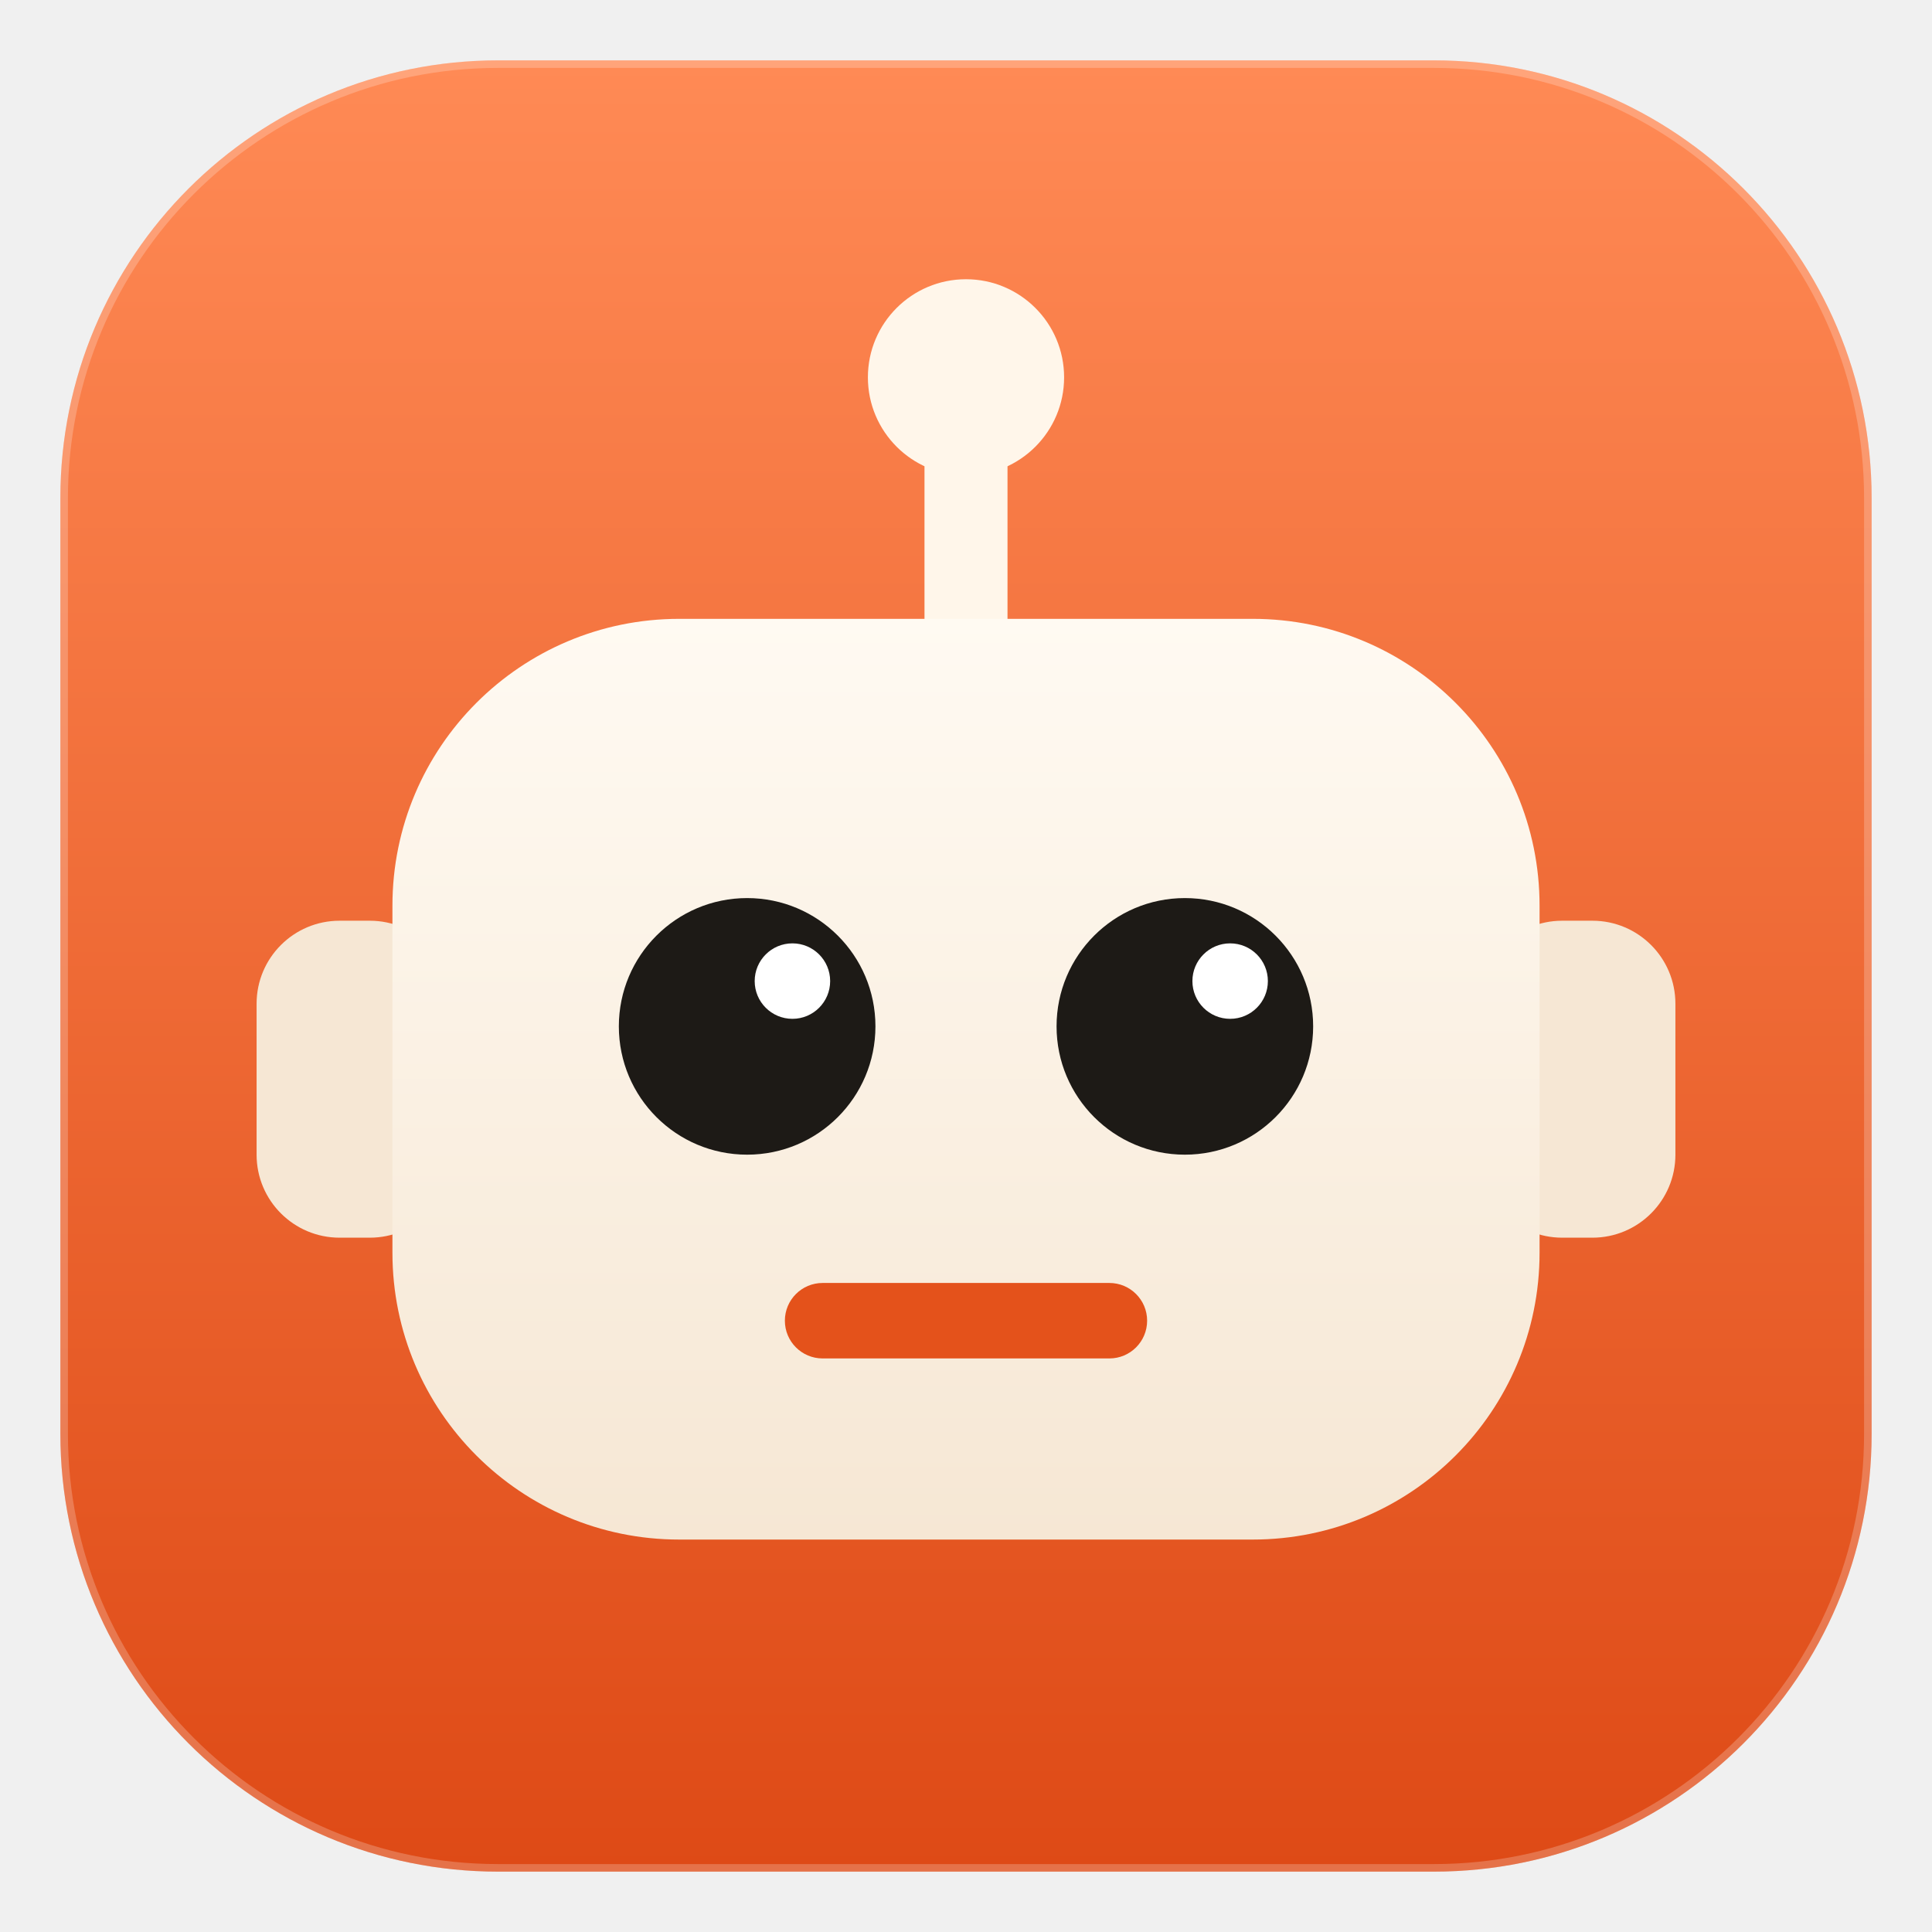
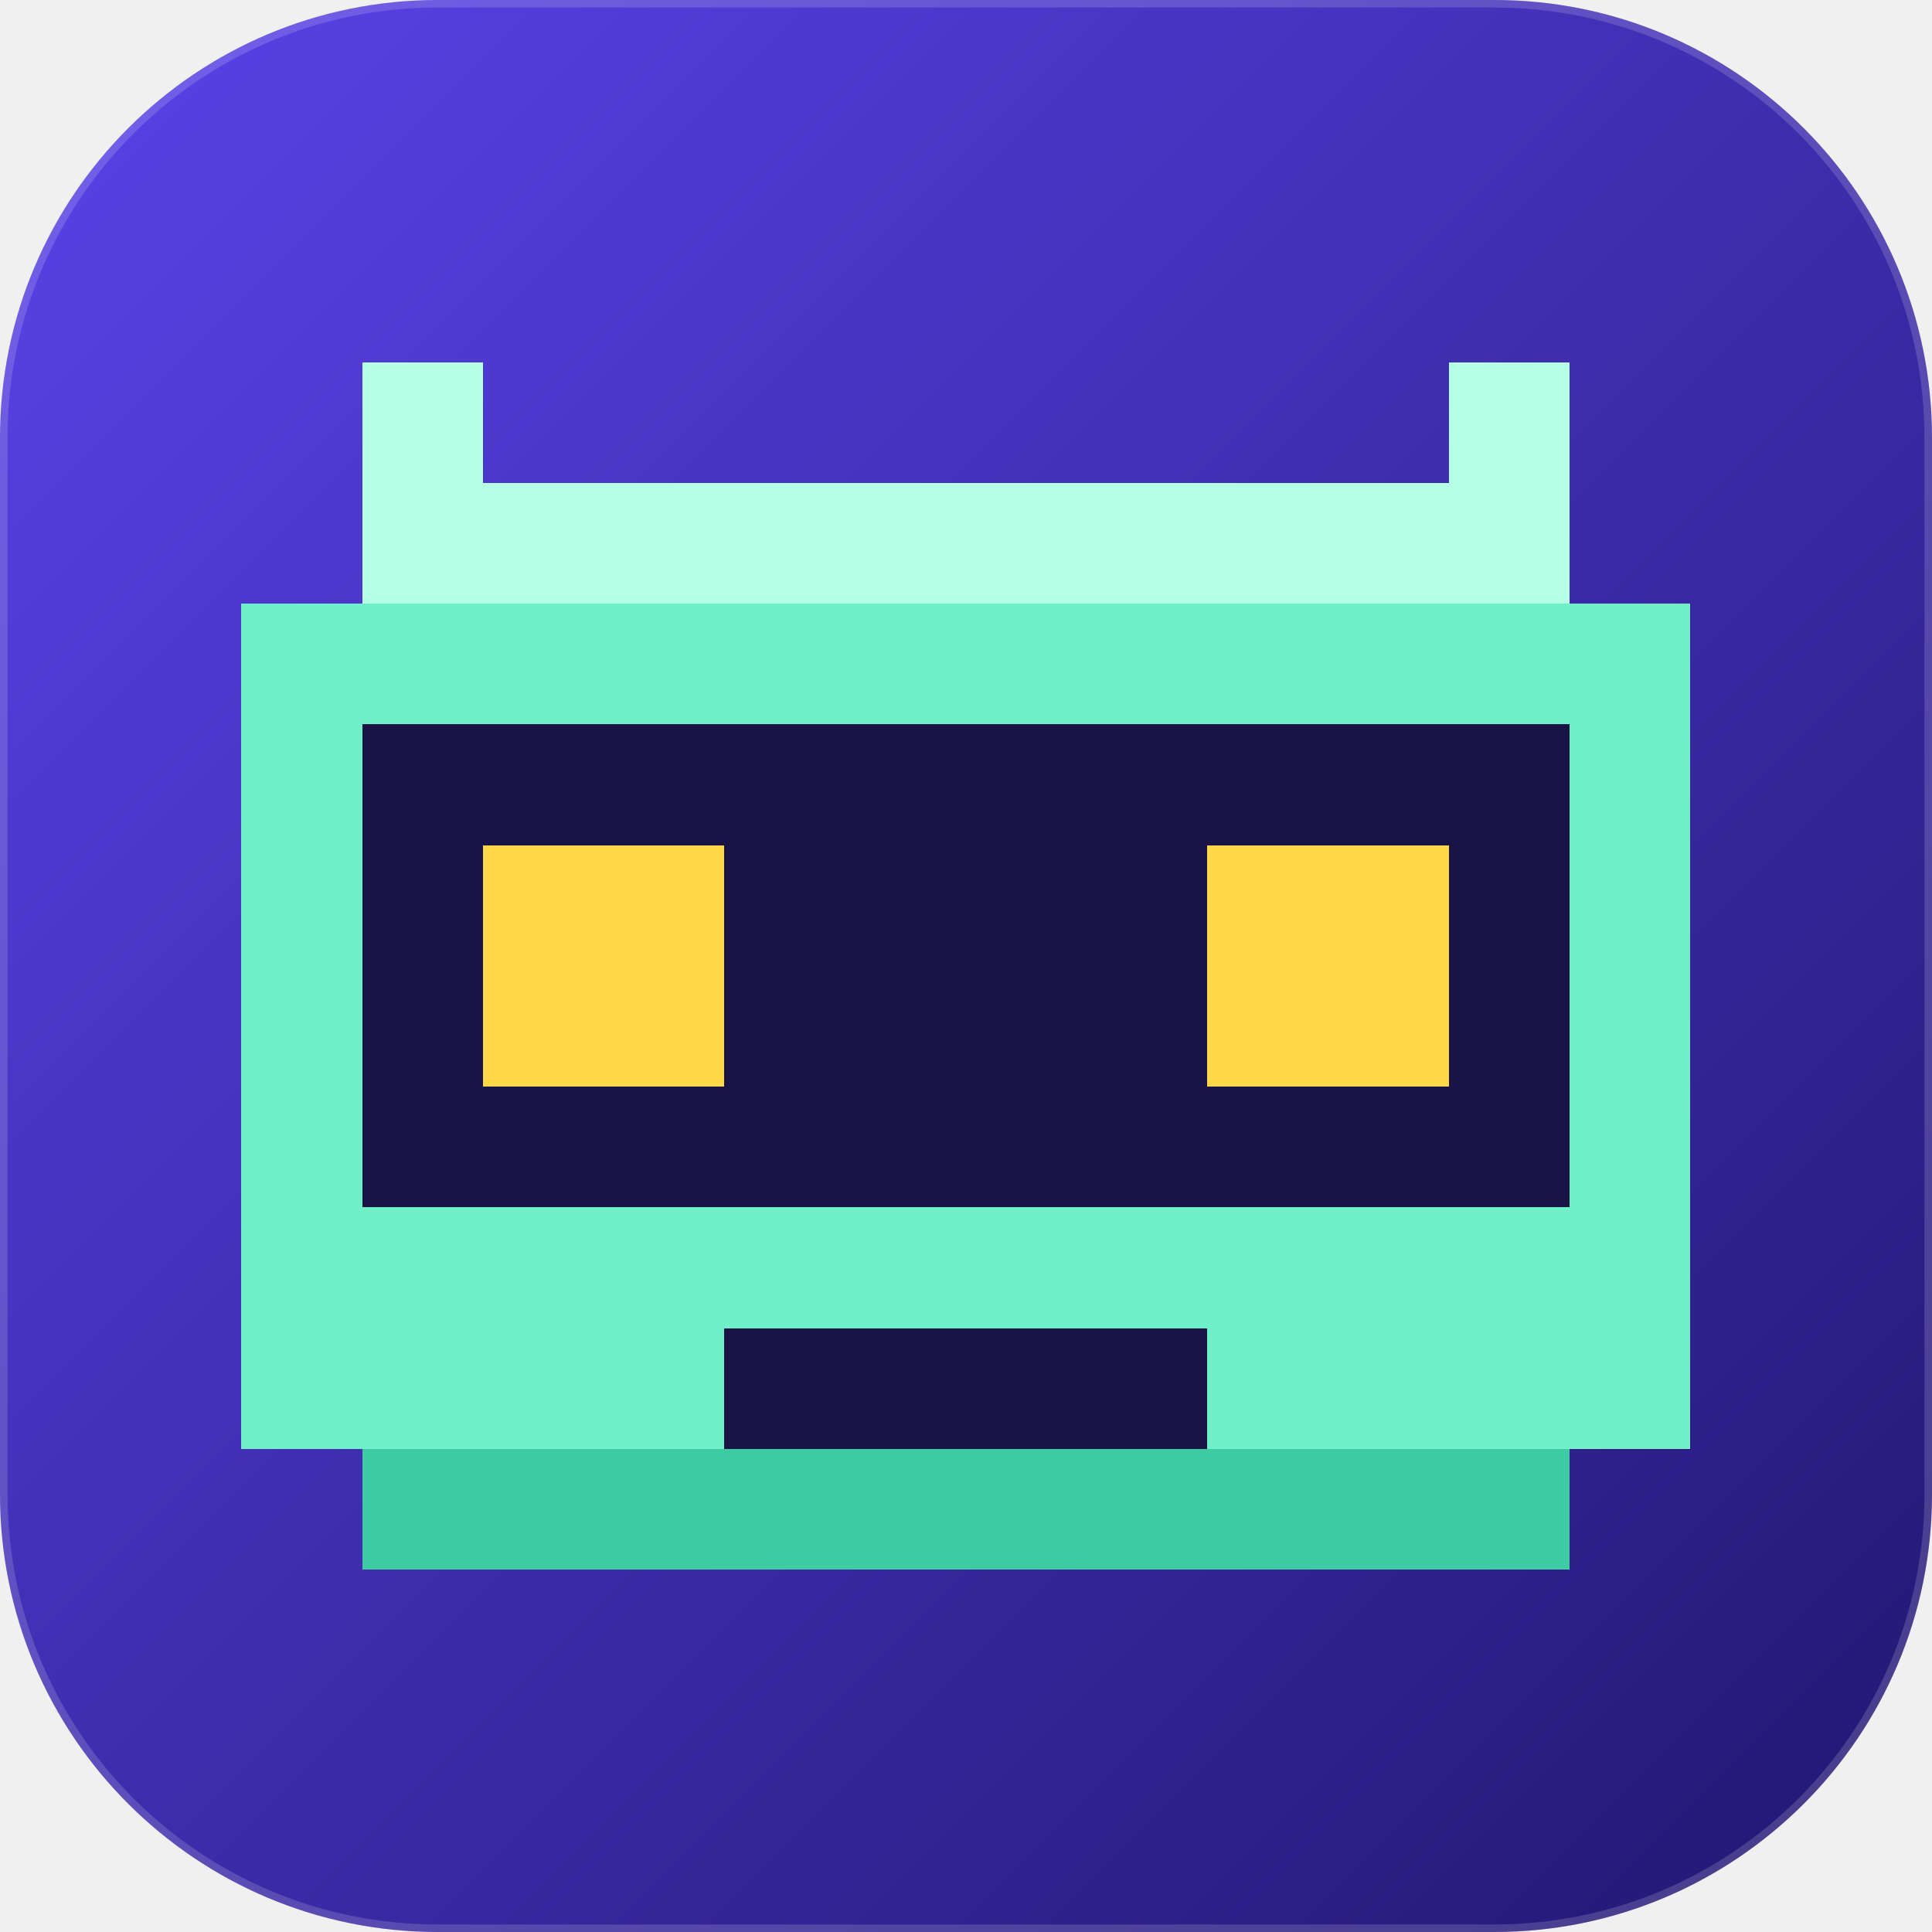
<svg xmlns="http://www.w3.org/2000/svg" viewBox="0 0 256 256">
  <defs>
-     <linearGradient id="zemin" x1="0" y1="0" x2="0" y2="1">
-       <stop offset="0" stop-color="#ff8a55" />
-       <stop offset="1" stop-color="#de4a16" />
-     </linearGradient>
-     <linearGradient id="kafa" x1="0" y1="0" x2="0" y2="1">
-       <stop offset="0" stop-color="#fffaf2" />
-       <stop offset="1" stop-color="#f6e7d4" />
+     <linearGradient id="zemin" x1="0" y1="0" x2="1" y2="1">
+       <stop offset="0" stop-color="#5a43ea" />
+       <stop offset="1" stop-color="#231670" />
    </linearGradient>
  </defs>
-   <rect x="8" y="8" width="240" height="240" rx="58" fill="url(#zemin)" />
-   <rect x="8.5" y="8.5" width="239" height="239" rx="57.5" fill="none" stroke="#fff" stroke-opacity=".22" />
-   <path d="M128 84V60" stroke="#fff6ea" stroke-width="11" stroke-linecap="round" />
-   <circle cx="128" cy="50" r="13" fill="#fff6ea" />
-   <rect x="34" y="122" width="26" height="42" rx="11" fill="#f6e7d4" />
-   <rect x="196" y="122" width="26" height="42" rx="11" fill="#f6e7d4" />
-   <rect x="52" y="82" width="152" height="122" rx="38" fill="url(#kafa)" />
-   <g class="gozler" fill="#1d1a16">
-     <circle cx="99" cy="136" r="17" />
-     <circle cx="157" cy="136" r="17" />
+   <rect width="256" height="256" rx="58" fill="url(#zemin)" />
+   <rect x=".5" y=".5" width="255" height="255" rx="57.5" fill="none" stroke="#fff" stroke-opacity=".16" />
+   <g shape-rendering="crispEdges">
+     <rect x="48" y="48" width="16" height="16" fill="#b5ffe6" />
+     <rect x="192" y="48" width="16" height="16" fill="#b5ffe6" />
+     <rect x="48" y="64" width="160" height="16" fill="#b5ffe6" />
+     <rect x="32" y="80" width="192" height="16" fill="#6ff0c8" />
+     <rect x="32" y="96" width="16" height="16" fill="#6ff0c8" />
+     <rect x="48" y="96" width="160" height="16" fill="#1a1346" />
+     <rect x="208" y="96" width="16" height="16" fill="#6ff0c8" />
+     <rect x="32" y="112" width="16" height="16" fill="#6ff0c8" />
+     <rect x="48" y="112" width="16" height="16" fill="#1a1346" />
+     <rect x="96" y="112" width="64" height="16" fill="#1a1346" />
+     <rect x="192" y="112" width="16" height="16" fill="#1a1346" />
+     <rect x="208" y="112" width="16" height="16" fill="#6ff0c8" />
+     <rect x="32" y="128" width="16" height="16" fill="#6ff0c8" />
+     <rect x="48" y="128" width="16" height="16" fill="#1a1346" />
+     <rect x="96" y="128" width="64" height="16" fill="#1a1346" />
+     <rect x="192" y="128" width="16" height="16" fill="#1a1346" />
+     <rect x="208" y="128" width="16" height="16" fill="#6ff0c8" />
+     <rect x="32" y="144" width="16" height="16" fill="#6ff0c8" />
+     <rect x="48" y="144" width="160" height="16" fill="#1a1346" />
+     <rect x="208" y="144" width="16" height="16" fill="#6ff0c8" />
+     <rect x="32" y="160" width="192" height="16" fill="#6ff0c8" />
+     <rect x="32" y="176" width="64" height="16" fill="#6ff0c8" />
+     <rect x="96" y="176" width="64" height="16" fill="#1a1346" />
+     <rect x="160" y="176" width="64" height="16" fill="#6ff0c8" />
+     <rect x="48" y="192" width="160" height="16" fill="#3ccba2" />
+     <g class="gozler" fill="#ffd84a">
+       <rect x="64" y="112" width="32" height="16" />
+       <rect x="160" y="112" width="32" height="16" />
+       <rect x="64" y="128" width="32" height="16" />
+       <rect x="160" y="128" width="32" height="16" />
+     </g>
  </g>
-   <circle cx="105" cy="130" r="5" fill="#fff" />
-   <circle cx="163" cy="130" r="5" fill="#fff" />
-   <rect x="104" y="170" width="48" height="10" rx="5" fill="#e4521b" />
</svg>
